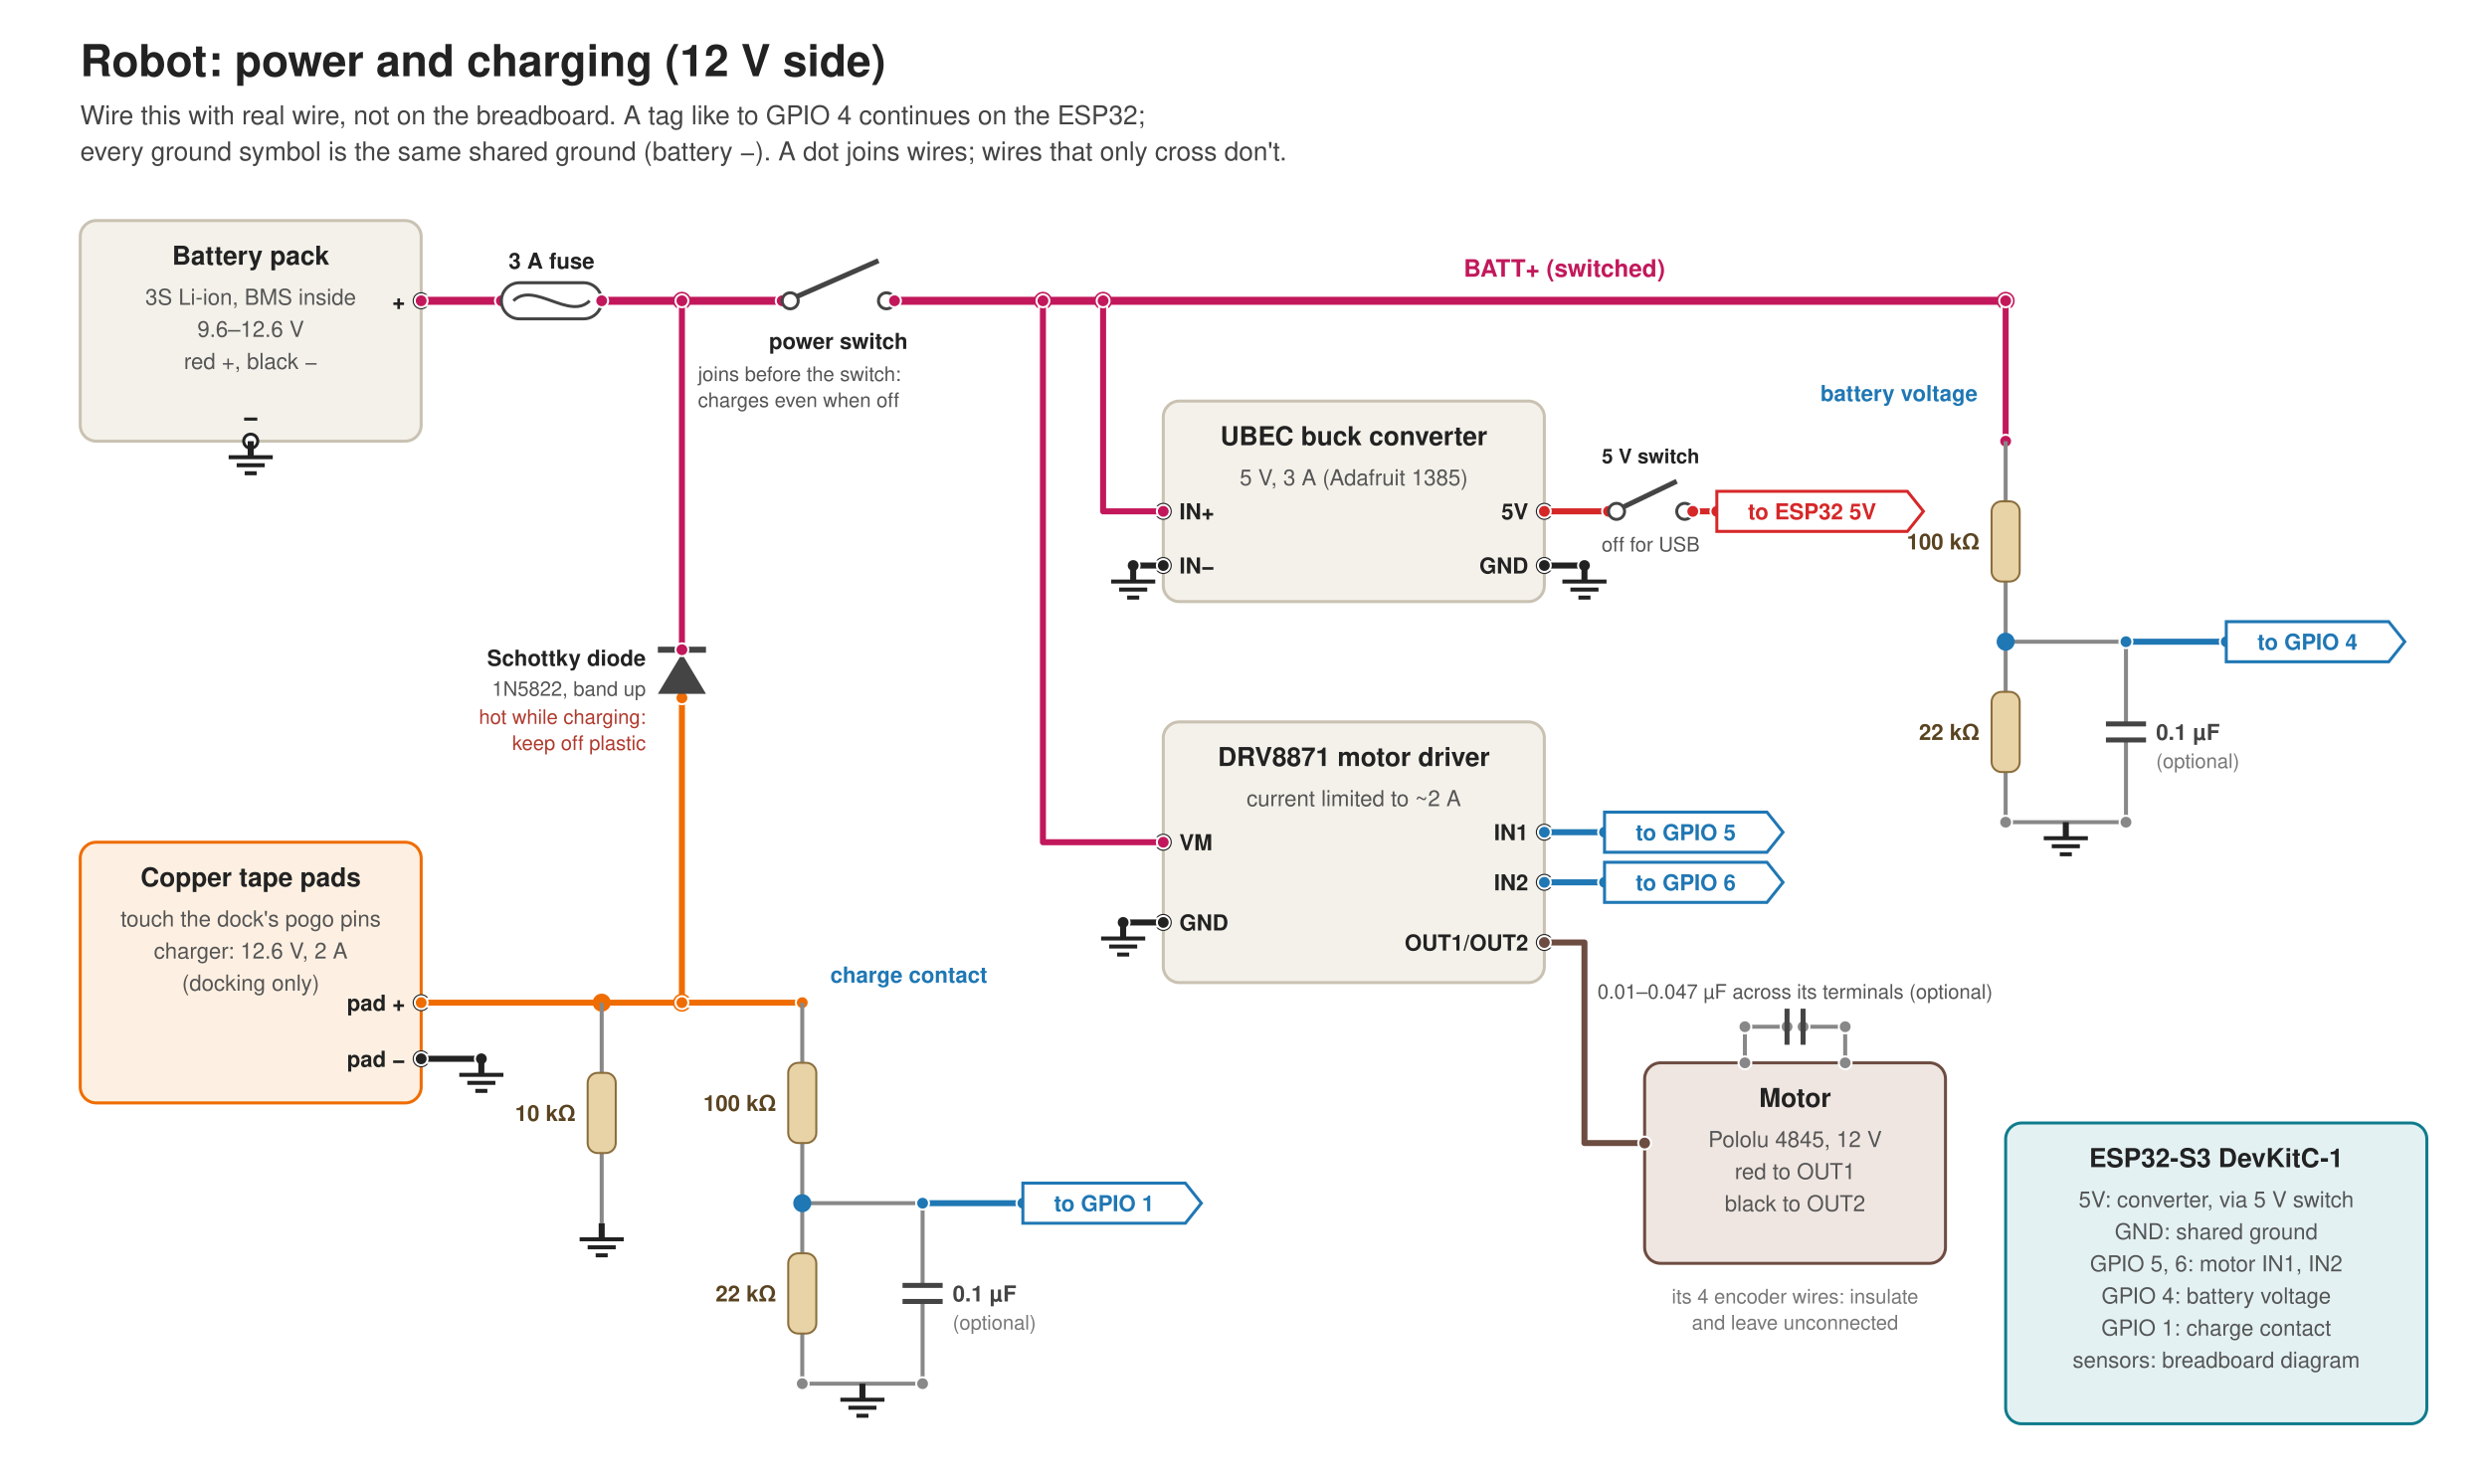
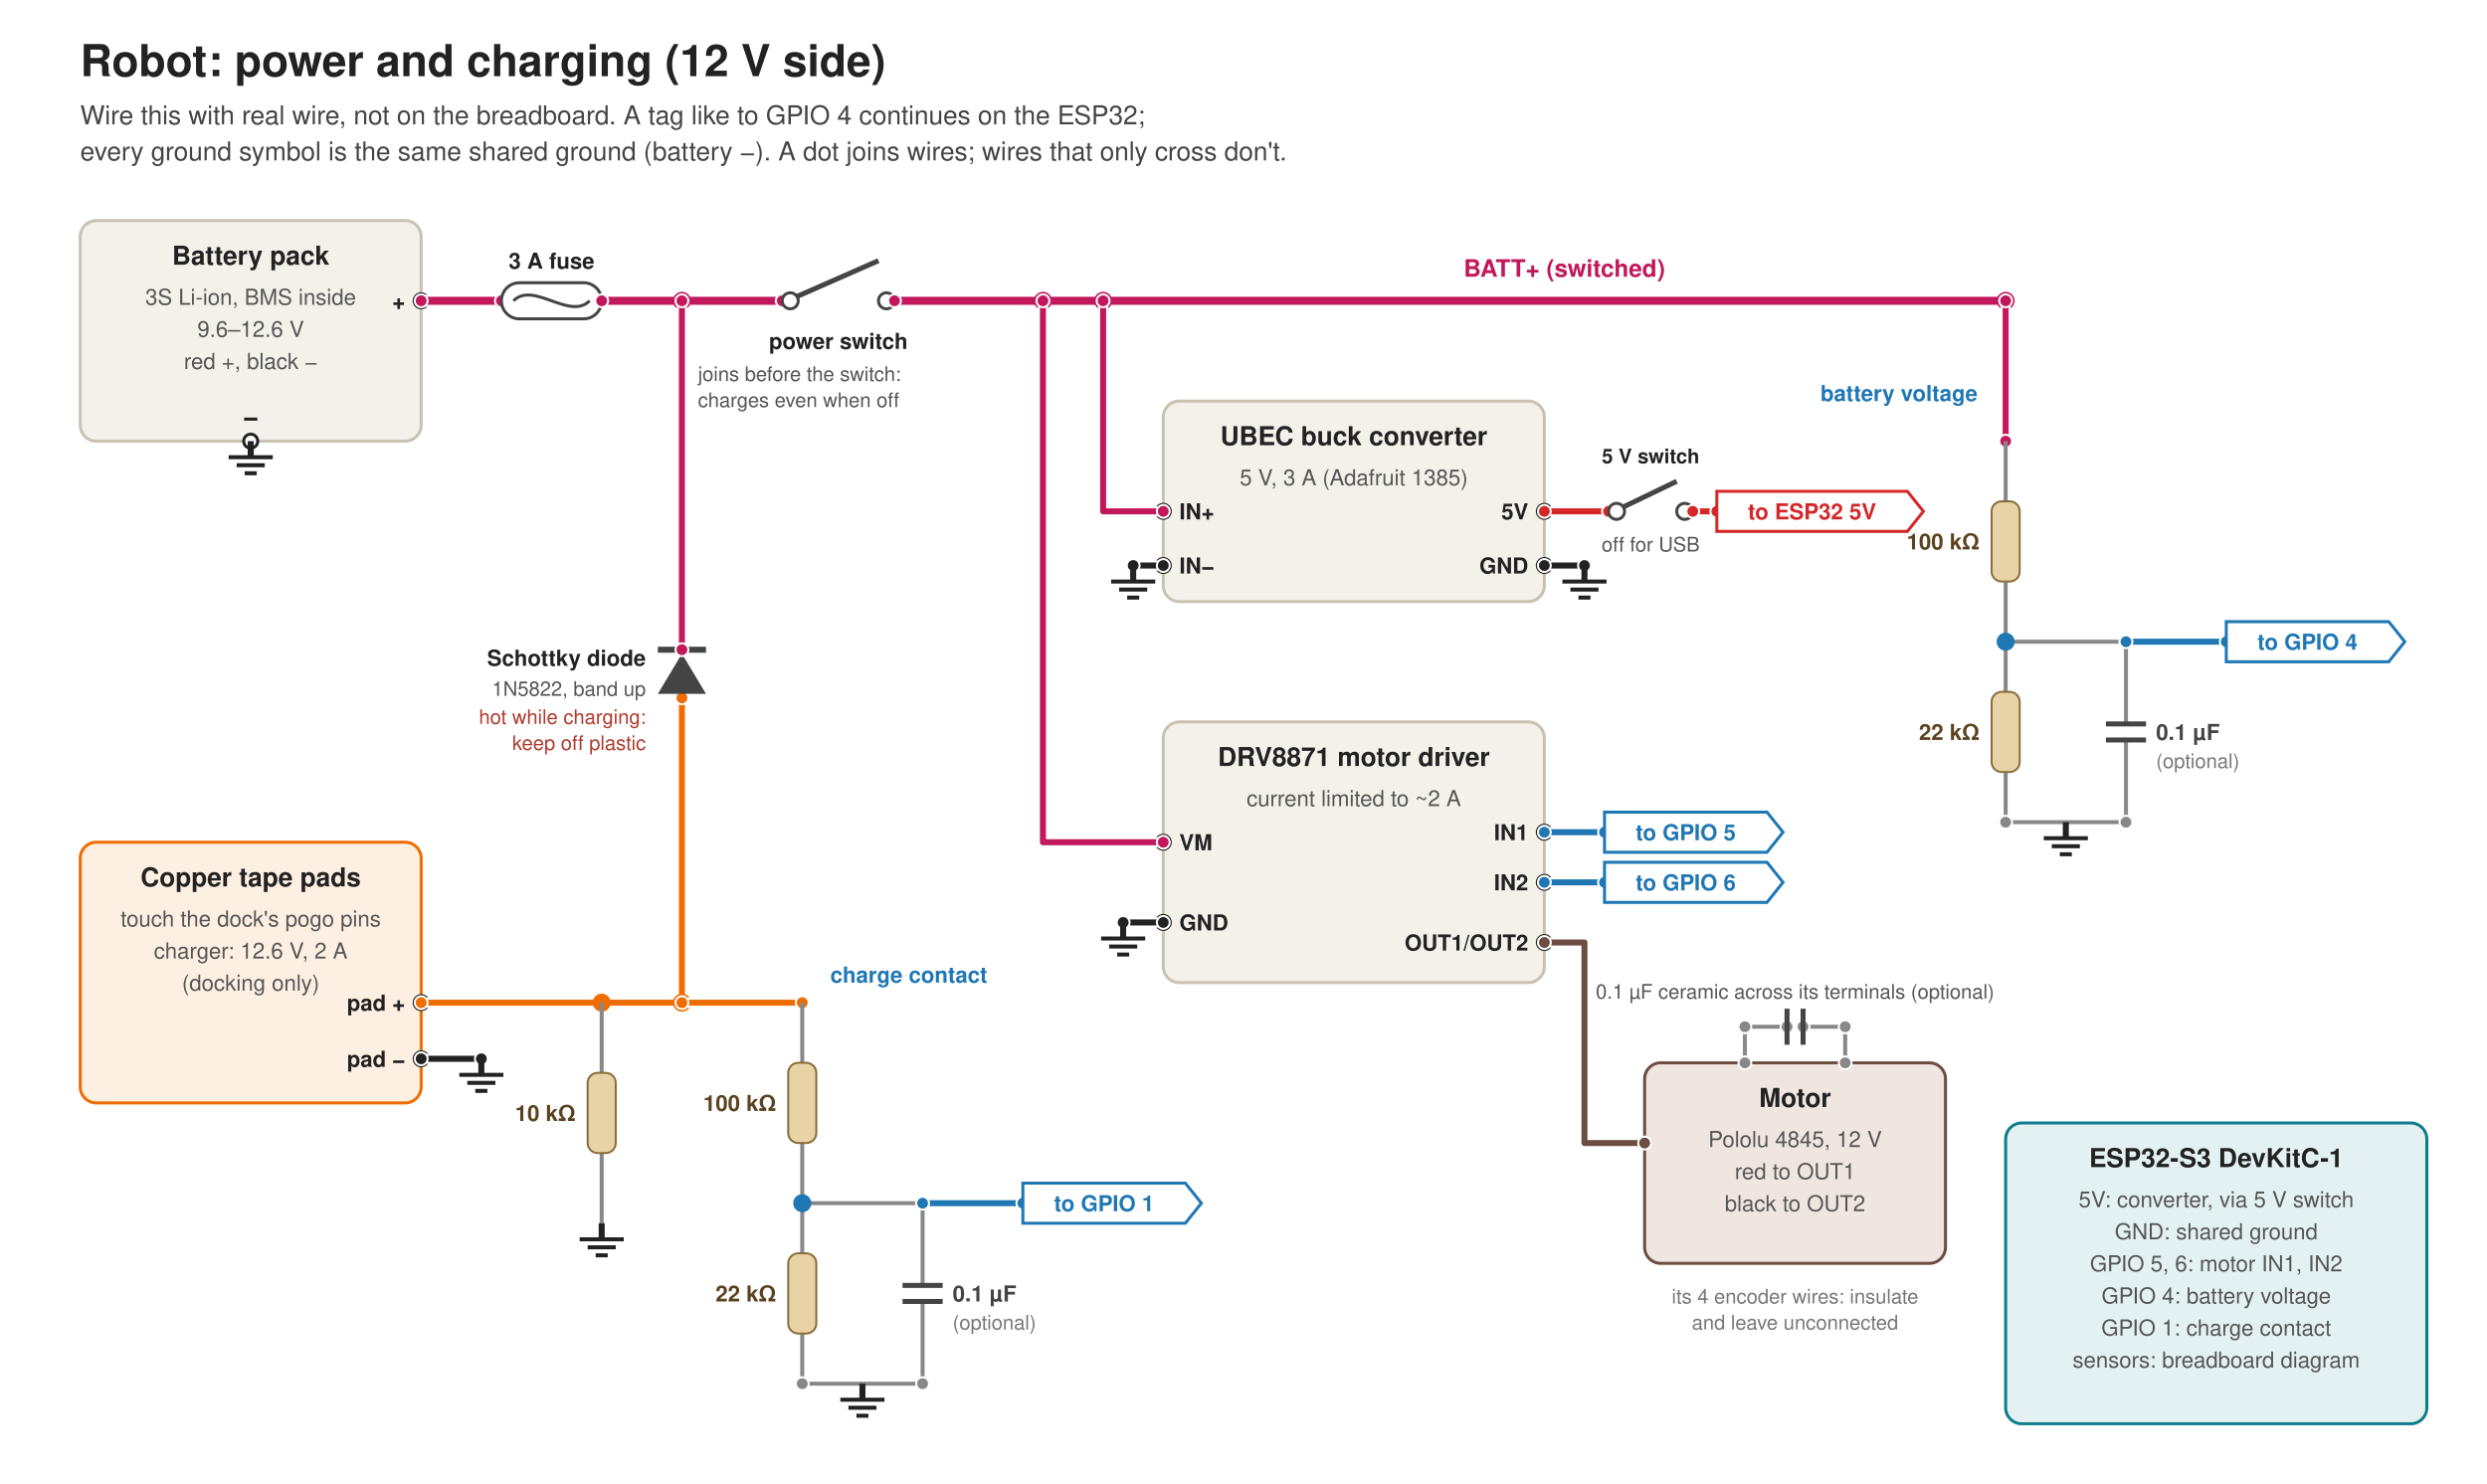
<svg xmlns="http://www.w3.org/2000/svg" width="1240" height="740" viewBox="0 0 1240 740">
  <rect width="1240" height="740" fill="#ffffff" />
  <text x="40" y="38" font-family="Helvetica, Arial, sans-serif" font-size="22" text-anchor="start" font-weight="bold" fill="#222">Robot: power and charging (12 V side)</text>
  <text x="40" y="62" font-family="Helvetica, Arial, sans-serif" font-size="13" text-anchor="start" font-weight="normal" fill="#444">Wire this with real wire, not on the breadboard. A tag like  to GPIO 4  continues on the ESP32;</text>
  <text x="40" y="80" font-family="Helvetica, Arial, sans-serif" font-size="13" text-anchor="start" font-weight="normal" fill="#444">every ground symbol is the same shared ground (battery −). A dot joins wires; wires that only cross don't.</text>
  <rect x="40" y="110" width="170" height="110" rx="8" fill="#f4f1ea" stroke="#c9c2b2" stroke-width="1.5" />
  <text x="125.0" y="132" font-family="Helvetica, Arial, sans-serif" font-size="13" text-anchor="middle" font-weight="bold" fill="#222">Battery pack</text>
  <text x="125.0" y="152" font-family="Helvetica, Arial, sans-serif" font-size="11" text-anchor="middle" font-weight="normal" fill="#555">3S Li-ion, BMS inside</text>
  <text x="125.0" y="168" font-family="Helvetica, Arial, sans-serif" font-size="11" text-anchor="middle" font-weight="normal" fill="#555">9.6–12.6 V</text>
  <text x="125.0" y="184" font-family="Helvetica, Arial, sans-serif" font-size="11" text-anchor="middle" font-weight="normal" fill="#555">red +, black −</text>
  <circle cx="210" cy="150" r="3.5" fill="#fff" stroke="#222" stroke-width="1.5" />
  <text x="202" y="154" font-family="Helvetica, Arial, sans-serif" font-size="11" text-anchor="end" font-weight="bold" fill="#222">+</text>
  <circle cx="125" cy="220" r="3.5" fill="#fff" stroke="#222" stroke-width="1.5" />
  <text x="125" y="212" font-family="Helvetica, Arial, sans-serif" font-size="13" text-anchor="middle" font-weight="bold" fill="#222">−</text>
  <line x1="125" y1="220" x2="125" y2="228" stroke="#222222" stroke-width="3" />
  <line x1="114" y1="228" x2="136" y2="228" stroke="#222222" stroke-width="2" />
  <line x1="118" y1="232" x2="132" y2="232" stroke="#222222" stroke-width="2" />
  <line x1="122" y1="236" x2="128" y2="236" stroke="#222222" stroke-width="2" />
  <path d="M 210,150 L 250,150" fill="none" stroke="#fff" stroke-width="6" stroke-linejoin="round" stroke-linecap="round" />
  <path d="M 210,150 L 250,150" fill="none" stroke="#c2185b" stroke-width="4" stroke-linejoin="round" stroke-linecap="round" />
  <circle cx="210" cy="150" r="3.2" fill="#c2185b" stroke="#fff" stroke-width="1" />
  <circle cx="250" cy="150" r="3.2" fill="#c2185b" stroke="#fff" stroke-width="1" />
  <rect x="250" y="141" width="50" height="18" rx="9" fill="#fff" stroke="#444" stroke-width="1.5" />
  <path d="M 256,150 C 266,140 284,160 294,150" fill="none" stroke="#444" stroke-width="1.5" />
  <text x="275" y="134" font-family="Helvetica, Arial, sans-serif" font-size="11" text-anchor="middle" font-weight="bold" fill="#222">3 A fuse</text>
  <path d="M 300,150 L 390,150" fill="none" stroke="#fff" stroke-width="6" stroke-linejoin="round" stroke-linecap="round" />
  <path d="M 300,150 L 390,150" fill="none" stroke="#c2185b" stroke-width="4" stroke-linejoin="round" stroke-linecap="round" />
  <circle cx="300" cy="150" r="3.2" fill="#c2185b" stroke="#fff" stroke-width="1" />
  <circle cx="390" cy="150" r="3.2" fill="#c2185b" stroke="#fff" stroke-width="1" />
  <circle cx="340" cy="150" r="4.5" fill="#c2185b" />
  <circle cx="394" cy="150" r="4" fill="#fff" stroke="#444" stroke-width="1.5" />
  <line x1="397" y1="148" x2="438" y2="130" stroke="#444" stroke-width="2.5" />
  <circle cx="442" cy="150" r="4" fill="#fff" stroke="#444" stroke-width="1.5" />
  <text x="418" y="174" font-family="Helvetica, Arial, sans-serif" font-size="11" text-anchor="middle" font-weight="bold" fill="#222">power switch</text>
  <path d="M 446,150 L 1000,150" fill="none" stroke="#fff" stroke-width="6" stroke-linejoin="round" stroke-linecap="round" />
  <path d="M 446,150 L 1000,150" fill="none" stroke="#c2185b" stroke-width="4" stroke-linejoin="round" stroke-linecap="round" />
  <circle cx="446" cy="150" r="3.2" fill="#c2185b" stroke="#fff" stroke-width="1" />
  <circle cx="1000" cy="150" r="3.2" fill="#c2185b" stroke="#fff" stroke-width="1" />
  <text x="780" y="138" font-family="Helvetica, Arial, sans-serif" font-size="12" text-anchor="middle" font-weight="bold" fill="#c2185b">BATT+ (switched)</text>
  <rect x="580" y="200" width="190" height="100" rx="8" fill="#f4f1ea" stroke="#c9c2b2" stroke-width="1.5" />
  <text x="675.0" y="222" font-family="Helvetica, Arial, sans-serif" font-size="13" text-anchor="middle" font-weight="bold" fill="#222">UBEC buck converter</text>
  <text x="675.0" y="242" font-family="Helvetica, Arial, sans-serif" font-size="11" text-anchor="middle" font-weight="normal" fill="#555">5 V, 3 A (Adafruit 1385)</text>
  <circle cx="580" cy="255" r="3.5" fill="#fff" stroke="#222" stroke-width="1.5" />
  <text x="588" y="259" font-family="Helvetica, Arial, sans-serif" font-size="11" text-anchor="start" font-weight="bold" fill="#222">IN+</text>
  <circle cx="580" cy="282" r="3.5" fill="#fff" stroke="#222" stroke-width="1.5" />
  <text x="588" y="286" font-family="Helvetica, Arial, sans-serif" font-size="11" text-anchor="start" font-weight="bold" fill="#222">IN−</text>
  <circle cx="770" cy="255" r="3.5" fill="#fff" stroke="#222" stroke-width="1.5" />
  <text x="762" y="259" font-family="Helvetica, Arial, sans-serif" font-size="11" text-anchor="end" font-weight="bold" fill="#222">5V</text>
  <circle cx="770" cy="282" r="3.5" fill="#fff" stroke="#222" stroke-width="1.5" />
  <text x="762" y="286" font-family="Helvetica, Arial, sans-serif" font-size="11" text-anchor="end" font-weight="bold" fill="#222">GND</text>
  <circle cx="550" cy="150" r="4.5" fill="#c2185b" />
  <path d="M 550,150 L 550,255 L 580,255" fill="none" stroke="#fff" stroke-width="5" stroke-linejoin="round" stroke-linecap="round" />
  <path d="M 550,150 L 550,255 L 580,255" fill="none" stroke="#c2185b" stroke-width="3" stroke-linejoin="round" stroke-linecap="round" />
  <circle cx="550" cy="150" r="3.2" fill="#c2185b" stroke="#fff" stroke-width="1" />
  <circle cx="580" cy="255" r="3.2" fill="#c2185b" stroke="#fff" stroke-width="1" />
  <path d="M 580,282 L 565,282" fill="none" stroke="#fff" stroke-width="5" stroke-linejoin="round" stroke-linecap="round" />
  <path d="M 580,282 L 565,282" fill="none" stroke="#222222" stroke-width="3" stroke-linejoin="round" stroke-linecap="round" />
  <circle cx="580" cy="282" r="3.2" fill="#222222" stroke="#fff" stroke-width="1" />
  <circle cx="565" cy="282" r="3.2" fill="#222222" stroke="#fff" stroke-width="1" />
  <line x1="565" y1="282" x2="565" y2="290" stroke="#222222" stroke-width="3" />
  <line x1="554" y1="290" x2="576" y2="290" stroke="#222222" stroke-width="2" />
  <line x1="558" y1="294" x2="572" y2="294" stroke="#222222" stroke-width="2" />
  <line x1="562" y1="298" x2="568" y2="298" stroke="#222222" stroke-width="2" />
  <path d="M 770,255 L 802,255" fill="none" stroke="#fff" stroke-width="5" stroke-linejoin="round" stroke-linecap="round" />
  <path d="M 770,255 L 802,255" fill="none" stroke="#d62728" stroke-width="3" stroke-linejoin="round" stroke-linecap="round" />
  <circle cx="770" cy="255" r="3.2" fill="#d62728" stroke="#fff" stroke-width="1" />
  <circle cx="802" cy="255" r="3.2" fill="#d62728" stroke="#fff" stroke-width="1" />
  <circle cx="806" cy="255" r="4" fill="#fff" stroke="#444" stroke-width="1.5" />
  <line x1="809" y1="253" x2="836" y2="240" stroke="#444" stroke-width="2.5" />
  <circle cx="840" cy="255" r="4" fill="#fff" stroke="#444" stroke-width="1.5" />
  <text x="823" y="231" font-family="Helvetica, Arial, sans-serif" font-size="10" text-anchor="middle" font-weight="bold" fill="#222">5 V switch</text>
  <text x="823" y="275" font-family="Helvetica, Arial, sans-serif" font-size="10" text-anchor="middle" font-weight="normal" fill="#555">off for USB</text>
  <path d="M 844,255 L 856,255" fill="none" stroke="#fff" stroke-width="5" stroke-linejoin="round" stroke-linecap="round" />
  <path d="M 844,255 L 856,255" fill="none" stroke="#d62728" stroke-width="3" stroke-linejoin="round" stroke-linecap="round" />
  <circle cx="844" cy="255" r="3.2" fill="#d62728" stroke="#fff" stroke-width="1" />
  <circle cx="856" cy="255" r="3.2" fill="#d62728" stroke="#fff" stroke-width="1" />
  <path d="M 856,245 L 951,245 L 959,255 L 951,265 L 856,265 L 856,255 Z" fill="#fff" stroke="#d62728" stroke-width="1.5" />
  <text x="903.5" y="259" font-family="Helvetica, Arial, sans-serif" font-size="11" text-anchor="middle" font-weight="bold" fill="#d62728">to ESP32 5V</text>
  <path d="M 770,282 L 790,282" fill="none" stroke="#fff" stroke-width="5" stroke-linejoin="round" stroke-linecap="round" />
  <path d="M 770,282 L 790,282" fill="none" stroke="#222222" stroke-width="3" stroke-linejoin="round" stroke-linecap="round" />
  <circle cx="770" cy="282" r="3.2" fill="#222222" stroke="#fff" stroke-width="1" />
  <circle cx="790" cy="282" r="3.2" fill="#222222" stroke="#fff" stroke-width="1" />
  <line x1="790" y1="282" x2="790" y2="290" stroke="#222222" stroke-width="3" />
  <line x1="779" y1="290" x2="801" y2="290" stroke="#222222" stroke-width="2" />
  <line x1="783" y1="294" x2="797" y2="294" stroke="#222222" stroke-width="2" />
  <line x1="787" y1="298" x2="793" y2="298" stroke="#222222" stroke-width="2" />
  <rect x="580" y="360" width="190" height="130" rx="8" fill="#f4f1ea" stroke="#c9c2b2" stroke-width="1.5" />
  <text x="675.0" y="382" font-family="Helvetica, Arial, sans-serif" font-size="13" text-anchor="middle" font-weight="bold" fill="#222">DRV8871 motor driver</text>
  <text x="675.0" y="402" font-family="Helvetica, Arial, sans-serif" font-size="11" text-anchor="middle" font-weight="normal" fill="#555">current limited to ~2 A</text>
  <circle cx="580" cy="420" r="3.5" fill="#fff" stroke="#222" stroke-width="1.5" />
  <text x="588" y="424" font-family="Helvetica, Arial, sans-serif" font-size="11" text-anchor="start" font-weight="bold" fill="#222">VM</text>
  <circle cx="580" cy="460" r="3.5" fill="#fff" stroke="#222" stroke-width="1.5" />
  <text x="588" y="464" font-family="Helvetica, Arial, sans-serif" font-size="11" text-anchor="start" font-weight="bold" fill="#222">GND</text>
  <circle cx="770" cy="415" r="3.5" fill="#fff" stroke="#222" stroke-width="1.5" />
  <text x="762" y="419" font-family="Helvetica, Arial, sans-serif" font-size="11" text-anchor="end" font-weight="bold" fill="#222">IN1</text>
  <circle cx="770" cy="440" r="3.5" fill="#fff" stroke="#222" stroke-width="1.5" />
  <text x="762" y="444" font-family="Helvetica, Arial, sans-serif" font-size="11" text-anchor="end" font-weight="bold" fill="#222">IN2</text>
  <circle cx="770" cy="470" r="3.5" fill="#fff" stroke="#222" stroke-width="1.5" />
  <text x="762" y="474" font-family="Helvetica, Arial, sans-serif" font-size="11" text-anchor="end" font-weight="bold" fill="#222">OUT1/OUT2</text>
  <circle cx="520" cy="150" r="4.5" fill="#c2185b" />
  <path d="M 520,150 L 520,420 L 580,420" fill="none" stroke="#fff" stroke-width="5" stroke-linejoin="round" stroke-linecap="round" />
  <path d="M 520,150 L 520,420 L 580,420" fill="none" stroke="#c2185b" stroke-width="3" stroke-linejoin="round" stroke-linecap="round" />
  <circle cx="520" cy="150" r="3.2" fill="#c2185b" stroke="#fff" stroke-width="1" />
  <circle cx="580" cy="420" r="3.2" fill="#c2185b" stroke="#fff" stroke-width="1" />
  <path d="M 580,460 L 560,460" fill="none" stroke="#fff" stroke-width="5" stroke-linejoin="round" stroke-linecap="round" />
  <path d="M 580,460 L 560,460" fill="none" stroke="#222222" stroke-width="3" stroke-linejoin="round" stroke-linecap="round" />
  <circle cx="580" cy="460" r="3.2" fill="#222222" stroke="#fff" stroke-width="1" />
  <circle cx="560" cy="460" r="3.2" fill="#222222" stroke="#fff" stroke-width="1" />
  <line x1="560" y1="460" x2="560" y2="468" stroke="#222222" stroke-width="3" />
  <line x1="549" y1="468" x2="571" y2="468" stroke="#222222" stroke-width="2" />
  <line x1="553" y1="472" x2="567" y2="472" stroke="#222222" stroke-width="2" />
  <line x1="557" y1="476" x2="563" y2="476" stroke="#222222" stroke-width="2" />
  <path d="M 770,415 L 800,415" fill="none" stroke="#fff" stroke-width="5" stroke-linejoin="round" stroke-linecap="round" />
  <path d="M 770,415 L 800,415" fill="none" stroke="#1f77b4" stroke-width="3" stroke-linejoin="round" stroke-linecap="round" />
  <circle cx="770" cy="415" r="3.2" fill="#1f77b4" stroke="#fff" stroke-width="1" />
  <circle cx="800" cy="415" r="3.2" fill="#1f77b4" stroke="#fff" stroke-width="1" />
  <path d="M 800,405 L 881,405 L 889,415 L 881,425 L 800,425 L 800,415 Z" fill="#fff" stroke="#1f77b4" stroke-width="1.5" />
  <text x="840.5" y="419" font-family="Helvetica, Arial, sans-serif" font-size="11" text-anchor="middle" font-weight="bold" fill="#1f77b4">to GPIO 5</text>
  <path d="M 770,440 L 800,440" fill="none" stroke="#fff" stroke-width="5" stroke-linejoin="round" stroke-linecap="round" />
  <path d="M 770,440 L 800,440" fill="none" stroke="#1f77b4" stroke-width="3" stroke-linejoin="round" stroke-linecap="round" />
  <circle cx="770" cy="440" r="3.2" fill="#1f77b4" stroke="#fff" stroke-width="1" />
  <circle cx="800" cy="440" r="3.2" fill="#1f77b4" stroke="#fff" stroke-width="1" />
  <path d="M 800,430 L 881,430 L 889,440 L 881,450 L 800,450 L 800,440 Z" fill="#fff" stroke="#1f77b4" stroke-width="1.5" />
  <text x="840.5" y="444" font-family="Helvetica, Arial, sans-serif" font-size="11" text-anchor="middle" font-weight="bold" fill="#1f77b4">to GPIO 6</text>
  <rect x="820" y="530" width="150" height="100" rx="8" fill="#efe6e1" stroke="#6d4c41" stroke-width="1.5" />
  <text x="895.0" y="552" font-family="Helvetica, Arial, sans-serif" font-size="13" text-anchor="middle" font-weight="bold" fill="#222">Motor</text>
  <text x="895.0" y="572" font-family="Helvetica, Arial, sans-serif" font-size="11" text-anchor="middle" font-weight="normal" fill="#555">Pololu 4845, 12 V</text>
  <text x="895.0" y="588" font-family="Helvetica, Arial, sans-serif" font-size="11" text-anchor="middle" font-weight="normal" fill="#555">red to OUT1</text>
  <text x="895.0" y="604" font-family="Helvetica, Arial, sans-serif" font-size="11" text-anchor="middle" font-weight="normal" fill="#555">black to OUT2</text>
  <path d="M 770,470 L 790,470 L 790,570 L 820,570" fill="none" stroke="#fff" stroke-width="5" stroke-linejoin="round" stroke-linecap="round" />
  <path d="M 770,470 L 790,470 L 790,570 L 820,570" fill="none" stroke="#6d4c41" stroke-width="3" stroke-linejoin="round" stroke-linecap="round" />
  <circle cx="770" cy="470" r="3.2" fill="#6d4c41" stroke="#fff" stroke-width="1" />
  <circle cx="820" cy="570" r="3.2" fill="#6d4c41" stroke="#fff" stroke-width="1" />
  <path d="M 870,530 L 870,512" fill="none" stroke="#fff" stroke-width="4" stroke-linejoin="round" stroke-linecap="round" />
  <path d="M 870,530 L 870,512" fill="none" stroke="#888" stroke-width="2" stroke-linejoin="round" stroke-linecap="round" />
  <circle cx="870" cy="530" r="3.2" fill="#888" stroke="#fff" stroke-width="1" />
  <circle cx="870" cy="512" r="3.2" fill="#888" stroke="#fff" stroke-width="1" />
  <path d="M 920,530 L 920,512" fill="none" stroke="#fff" stroke-width="4" stroke-linejoin="round" stroke-linecap="round" />
  <path d="M 920,530 L 920,512" fill="none" stroke="#888" stroke-width="2" stroke-linejoin="round" stroke-linecap="round" />
  <circle cx="920" cy="530" r="3.2" fill="#888" stroke="#fff" stroke-width="1" />
  <circle cx="920" cy="512" r="3.2" fill="#888" stroke="#fff" stroke-width="1" />
  <path d="M 870,512 L 891,512" fill="none" stroke="#fff" stroke-width="4" stroke-linejoin="round" stroke-linecap="round" />
  <path d="M 870,512 L 891,512" fill="none" stroke="#888" stroke-width="2" stroke-linejoin="round" stroke-linecap="round" />
  <circle cx="870" cy="512" r="3.2" fill="#888" stroke="#fff" stroke-width="1" />
  <circle cx="891" cy="512" r="3.2" fill="#888" stroke="#fff" stroke-width="1" />
  <path d="M 899,512 L 920,512" fill="none" stroke="#fff" stroke-width="4" stroke-linejoin="round" stroke-linecap="round" />
  <path d="M 899,512 L 920,512" fill="none" stroke="#888" stroke-width="2" stroke-linejoin="round" stroke-linecap="round" />
  <circle cx="899" cy="512" r="3.2" fill="#888" stroke="#fff" stroke-width="1" />
  <circle cx="920" cy="512" r="3.2" fill="#888" stroke="#fff" stroke-width="1" />
  <line x1="891" y1="503" x2="891" y2="521" stroke="#444" stroke-width="2.5" />
  <line x1="899" y1="503" x2="899" y2="521" stroke="#444" stroke-width="2.5" />
-   <text x="895" y="498" font-family="Helvetica, Arial, sans-serif" font-size="10" text-anchor="middle" font-weight="normal" fill="#555">0.01–0.047 µF across its terminals (optional)</text>
+   <text x="895" y="498" font-family="Helvetica, Arial, sans-serif" font-size="10" text-anchor="middle" font-weight="normal" fill="#555">0.1 µF ceramic across its terminals (optional)</text>
  <text x="895" y="650" font-family="Helvetica, Arial, sans-serif" font-size="10" text-anchor="middle" font-weight="normal" fill="#777">its 4 encoder wires: insulate</text>
  <text x="895" y="663" font-family="Helvetica, Arial, sans-serif" font-size="10" text-anchor="middle" font-weight="normal" fill="#777">and leave unconnected</text>
  <circle cx="1000" cy="150" r="4.5" fill="#c2185b" />
  <path d="M 1000,150 L 1000,220" fill="none" stroke="#fff" stroke-width="5" stroke-linejoin="round" stroke-linecap="round" />
  <path d="M 1000,150 L 1000,220" fill="none" stroke="#c2185b" stroke-width="3" stroke-linejoin="round" stroke-linecap="round" />
  <circle cx="1000" cy="150" r="3.2" fill="#c2185b" stroke="#fff" stroke-width="1" />
  <circle cx="1000" cy="220" r="3.2" fill="#c2185b" stroke="#fff" stroke-width="1" />
  <line x1="1000" y1="220" x2="1000" y2="320" stroke="#888" stroke-width="2" />
  <rect x="993" y="250.0" width="14" height="40" rx="5" fill="#e8d3a6" stroke="#8a6d3b" />
  <text x="987" y="274.0" font-family="Helvetica, Arial, sans-serif" font-size="11" text-anchor="end" font-weight="bold" fill="#5a4320">100 kΩ</text>
  <line x1="1000" y1="320" x2="1000" y2="410" stroke="#888" stroke-width="2" />
  <rect x="993" y="345.0" width="14" height="40" rx="5" fill="#e8d3a6" stroke="#8a6d3b" />
  <text x="987" y="369.0" font-family="Helvetica, Arial, sans-serif" font-size="11" text-anchor="end" font-weight="bold" fill="#5a4320">22 kΩ</text>
  <path d="M 1000,320 L 1060,320" fill="none" stroke="#fff" stroke-width="4" stroke-linejoin="round" stroke-linecap="round" />
  <path d="M 1000,320 L 1060,320" fill="none" stroke="#888" stroke-width="2" stroke-linejoin="round" stroke-linecap="round" />
  <circle cx="1000" cy="320" r="3.2" fill="#888" stroke="#fff" stroke-width="1" />
  <circle cx="1060" cy="320" r="3.2" fill="#888" stroke="#fff" stroke-width="1" />
  <line x1="1060" y1="320" x2="1060" y2="361.0" stroke="#888" stroke-width="2" />
  <line x1="1060" y1="369.0" x2="1060" y2="410" stroke="#888" stroke-width="2" />
  <line x1="1050" y1="361.0" x2="1070" y2="361.0" stroke="#444" stroke-width="2.5" />
  <line x1="1050" y1="369.0" x2="1070" y2="369.0" stroke="#444" stroke-width="2.5" />
  <text x="1075" y="369.0" font-family="Helvetica, Arial, sans-serif" font-size="11" text-anchor="start" font-weight="bold" fill="#444">0.1 µF</text>
  <text x="1075" y="383.0" font-family="Helvetica, Arial, sans-serif" font-size="10" text-anchor="start" font-weight="normal" fill="#777">(optional)</text>
  <path d="M 1000,410 L 1060,410" fill="none" stroke="#fff" stroke-width="4" stroke-linejoin="round" stroke-linecap="round" />
  <path d="M 1000,410 L 1060,410" fill="none" stroke="#888" stroke-width="2" stroke-linejoin="round" stroke-linecap="round" />
  <circle cx="1000" cy="410" r="3.2" fill="#888" stroke="#fff" stroke-width="1" />
  <circle cx="1060" cy="410" r="3.2" fill="#888" stroke="#fff" stroke-width="1" />
  <line x1="1030" y1="410" x2="1030" y2="418" stroke="#222222" stroke-width="3" />
  <line x1="1019" y1="418" x2="1041" y2="418" stroke="#222222" stroke-width="2" />
  <line x1="1023" y1="422" x2="1037" y2="422" stroke="#222222" stroke-width="2" />
  <line x1="1027" y1="426" x2="1033" y2="426" stroke="#222222" stroke-width="2" />
  <circle cx="1000" cy="320" r="4.5" fill="#1f77b4" />
  <path d="M 1060,320 L 1110,320" fill="none" stroke="#fff" stroke-width="5" stroke-linejoin="round" stroke-linecap="round" />
  <path d="M 1060,320 L 1110,320" fill="none" stroke="#1f77b4" stroke-width="3" stroke-linejoin="round" stroke-linecap="round" />
  <circle cx="1060" cy="320" r="3.2" fill="#1f77b4" stroke="#fff" stroke-width="1" />
  <circle cx="1110" cy="320" r="3.2" fill="#1f77b4" stroke="#fff" stroke-width="1" />
  <path d="M 1110,310 L 1191,310 L 1199,320 L 1191,330 L 1110,330 L 1110,320 Z" fill="#fff" stroke="#1f77b4" stroke-width="1.5" />
  <text x="1150.5" y="324" font-family="Helvetica, Arial, sans-serif" font-size="11" text-anchor="middle" font-weight="bold" fill="#1f77b4">to GPIO 4</text>
  <text x="986" y="200" font-family="Helvetica, Arial, sans-serif" font-size="11" text-anchor="end" font-weight="bold" fill="#1f77b4">battery voltage</text>
  <rect x="1000" y="560" width="210" height="150" rx="8" fill="#e3f1f3" stroke="#0f7c8c" stroke-width="1.5" />
  <text x="1105.0" y="582" font-family="Helvetica, Arial, sans-serif" font-size="13" text-anchor="middle" font-weight="bold" fill="#222">ESP32-S3 DevKitC-1</text>
  <text x="1105.0" y="602" font-family="Helvetica, Arial, sans-serif" font-size="11" text-anchor="middle" font-weight="normal" fill="#555">5V: converter, via 5 V switch</text>
  <text x="1105.0" y="618" font-family="Helvetica, Arial, sans-serif" font-size="11" text-anchor="middle" font-weight="normal" fill="#555">GND: shared ground</text>
  <text x="1105.0" y="634" font-family="Helvetica, Arial, sans-serif" font-size="11" text-anchor="middle" font-weight="normal" fill="#555">GPIO 5, 6: motor IN1, IN2</text>
  <text x="1105.0" y="650" font-family="Helvetica, Arial, sans-serif" font-size="11" text-anchor="middle" font-weight="normal" fill="#555">GPIO 4: battery voltage</text>
  <text x="1105.0" y="666" font-family="Helvetica, Arial, sans-serif" font-size="11" text-anchor="middle" font-weight="normal" fill="#555">GPIO 1: charge contact</text>
  <text x="1105.0" y="682" font-family="Helvetica, Arial, sans-serif" font-size="11" text-anchor="middle" font-weight="normal" fill="#555">sensors: breadboard diagram</text>
  <rect x="40" y="420" width="170" height="130" rx="8" fill="#fdf0e2" stroke="#ef6c00" stroke-width="1.5" />
  <text x="125.0" y="442" font-family="Helvetica, Arial, sans-serif" font-size="13" text-anchor="middle" font-weight="bold" fill="#222">Copper tape pads</text>
  <text x="125.0" y="462" font-family="Helvetica, Arial, sans-serif" font-size="11" text-anchor="middle" font-weight="normal" fill="#555">touch the dock's pogo pins</text>
  <text x="125.0" y="478" font-family="Helvetica, Arial, sans-serif" font-size="11" text-anchor="middle" font-weight="normal" fill="#555">charger: 12.6 V, 2 A</text>
  <text x="125.0" y="494" font-family="Helvetica, Arial, sans-serif" font-size="11" text-anchor="middle" font-weight="normal" fill="#555">(docking only)</text>
  <circle cx="210" cy="500" r="3.5" fill="#fff" stroke="#222" stroke-width="1.5" />
  <text x="202" y="504" font-family="Helvetica, Arial, sans-serif" font-size="11" text-anchor="end" font-weight="bold" fill="#222">pad +</text>
  <circle cx="210" cy="528" r="3.5" fill="#fff" stroke="#222" stroke-width="1.5" />
  <text x="202" y="532" font-family="Helvetica, Arial, sans-serif" font-size="11" text-anchor="end" font-weight="bold" fill="#222">pad −</text>
  <path d="M 210,528 L 240,528" fill="none" stroke="#fff" stroke-width="5" stroke-linejoin="round" stroke-linecap="round" />
  <path d="M 210,528 L 240,528" fill="none" stroke="#222222" stroke-width="3" stroke-linejoin="round" stroke-linecap="round" />
  <circle cx="210" cy="528" r="3.2" fill="#222222" stroke="#fff" stroke-width="1" />
  <circle cx="240" cy="528" r="3.2" fill="#222222" stroke="#fff" stroke-width="1" />
  <line x1="240" y1="528" x2="240" y2="536" stroke="#222222" stroke-width="3" />
  <line x1="229" y1="536" x2="251" y2="536" stroke="#222222" stroke-width="2" />
  <line x1="233" y1="540" x2="247" y2="540" stroke="#222222" stroke-width="2" />
  <line x1="237" y1="544" x2="243" y2="544" stroke="#222222" stroke-width="2" />
  <path d="M 210,500 L 340,500 L 340,348" fill="none" stroke="#fff" stroke-width="5" stroke-linejoin="round" stroke-linecap="round" />
  <path d="M 210,500 L 340,500 L 340,348" fill="none" stroke="#ef6c00" stroke-width="3" stroke-linejoin="round" stroke-linecap="round" />
  <circle cx="210" cy="500" r="3.2" fill="#ef6c00" stroke="#fff" stroke-width="1" />
  <circle cx="340" cy="348" r="3.2" fill="#ef6c00" stroke="#fff" stroke-width="1" />
  <path d="M 328,346 L 352,346 L 340,326 Z" fill="#444" />
  <line x1="328" y1="324" x2="352" y2="324" stroke="#444" stroke-width="3" />
  <text x="322" y="332" font-family="Helvetica, Arial, sans-serif" font-size="11" text-anchor="end" font-weight="bold" fill="#222">Schottky diode</text>
  <text x="322" y="347" font-family="Helvetica, Arial, sans-serif" font-size="10" text-anchor="end" font-weight="normal" fill="#555">1N5822, band up</text>
  <text x="322" y="361" font-family="Helvetica, Arial, sans-serif" font-size="10" text-anchor="end" font-weight="normal" fill="#b03a2e">hot while charging:</text>
  <text x="322" y="374" font-family="Helvetica, Arial, sans-serif" font-size="10" text-anchor="end" font-weight="normal" fill="#b03a2e">keep off plastic</text>
  <path d="M 340,324 L 340,150" fill="none" stroke="#fff" stroke-width="5" stroke-linejoin="round" stroke-linecap="round" />
  <path d="M 340,324 L 340,150" fill="none" stroke="#c2185b" stroke-width="3" stroke-linejoin="round" stroke-linecap="round" />
  <circle cx="340" cy="324" r="3.2" fill="#c2185b" stroke="#fff" stroke-width="1" />
  <circle cx="340" cy="150" r="3.2" fill="#c2185b" stroke="#fff" stroke-width="1" />
  <text x="348" y="190" font-family="Helvetica, Arial, sans-serif" font-size="10" text-anchor="start" font-weight="normal" fill="#555">joins before the switch:</text>
  <text x="348" y="203" font-family="Helvetica, Arial, sans-serif" font-size="10" text-anchor="start" font-weight="normal" fill="#555">charges even when off</text>
  <circle cx="300" cy="500" r="4.5" fill="#ef6c00" />
  <line x1="300" y1="500" x2="300" y2="610" stroke="#888" stroke-width="2" />
  <rect x="293" y="535.0" width="14" height="40" rx="5" fill="#e8d3a6" stroke="#8a6d3b" />
  <text x="287" y="559.0" font-family="Helvetica, Arial, sans-serif" font-size="11" text-anchor="end" font-weight="bold" fill="#5a4320">10 kΩ</text>
  <line x1="300" y1="610" x2="300" y2="618" stroke="#222222" stroke-width="3" />
  <line x1="289" y1="618" x2="311" y2="618" stroke="#222222" stroke-width="2" />
  <line x1="293" y1="622" x2="307" y2="622" stroke="#222222" stroke-width="2" />
  <line x1="297" y1="626" x2="303" y2="626" stroke="#222222" stroke-width="2" />
  <circle cx="340" cy="500" r="4.5" fill="#ef6c00" />
  <path d="M 340,500 L 400,500" fill="none" stroke="#fff" stroke-width="5" stroke-linejoin="round" stroke-linecap="round" />
  <path d="M 340,500 L 400,500" fill="none" stroke="#ef6c00" stroke-width="3" stroke-linejoin="round" stroke-linecap="round" />
  <circle cx="340" cy="500" r="3.2" fill="#ef6c00" stroke="#fff" stroke-width="1" />
  <circle cx="400" cy="500" r="3.2" fill="#ef6c00" stroke="#fff" stroke-width="1" />
  <line x1="400" y1="500" x2="400" y2="600" stroke="#888" stroke-width="2" />
  <rect x="393" y="530.0" width="14" height="40" rx="5" fill="#e8d3a6" stroke="#8a6d3b" />
  <text x="387" y="554.0" font-family="Helvetica, Arial, sans-serif" font-size="11" text-anchor="end" font-weight="bold" fill="#5a4320">100 kΩ</text>
  <line x1="400" y1="600" x2="400" y2="690" stroke="#888" stroke-width="2" />
  <rect x="393" y="625.0" width="14" height="40" rx="5" fill="#e8d3a6" stroke="#8a6d3b" />
  <text x="387" y="649.0" font-family="Helvetica, Arial, sans-serif" font-size="11" text-anchor="end" font-weight="bold" fill="#5a4320">22 kΩ</text>
  <path d="M 400,600 L 460,600" fill="none" stroke="#fff" stroke-width="4" stroke-linejoin="round" stroke-linecap="round" />
  <path d="M 400,600 L 460,600" fill="none" stroke="#888" stroke-width="2" stroke-linejoin="round" stroke-linecap="round" />
  <circle cx="400" cy="600" r="3.2" fill="#888" stroke="#fff" stroke-width="1" />
  <circle cx="460" cy="600" r="3.2" fill="#888" stroke="#fff" stroke-width="1" />
  <line x1="460" y1="600" x2="460" y2="641.0" stroke="#888" stroke-width="2" />
  <line x1="460" y1="649.0" x2="460" y2="690" stroke="#888" stroke-width="2" />
  <line x1="450" y1="641.0" x2="470" y2="641.0" stroke="#444" stroke-width="2.5" />
  <line x1="450" y1="649.0" x2="470" y2="649.0" stroke="#444" stroke-width="2.5" />
  <text x="475" y="649.0" font-family="Helvetica, Arial, sans-serif" font-size="11" text-anchor="start" font-weight="bold" fill="#444">0.1 µF</text>
  <text x="475" y="663.0" font-family="Helvetica, Arial, sans-serif" font-size="10" text-anchor="start" font-weight="normal" fill="#777">(optional)</text>
  <path d="M 400,690 L 460,690" fill="none" stroke="#fff" stroke-width="4" stroke-linejoin="round" stroke-linecap="round" />
  <path d="M 400,690 L 460,690" fill="none" stroke="#888" stroke-width="2" stroke-linejoin="round" stroke-linecap="round" />
  <circle cx="400" cy="690" r="3.2" fill="#888" stroke="#fff" stroke-width="1" />
  <circle cx="460" cy="690" r="3.2" fill="#888" stroke="#fff" stroke-width="1" />
  <line x1="430" y1="690" x2="430" y2="698" stroke="#222222" stroke-width="3" />
  <line x1="419" y1="698" x2="441" y2="698" stroke="#222222" stroke-width="2" />
  <line x1="423" y1="702" x2="437" y2="702" stroke="#222222" stroke-width="2" />
  <line x1="427" y1="706" x2="433" y2="706" stroke="#222222" stroke-width="2" />
  <circle cx="400" cy="600" r="4.5" fill="#1f77b4" />
  <path d="M 460,600 L 510,600" fill="none" stroke="#fff" stroke-width="5" stroke-linejoin="round" stroke-linecap="round" />
  <path d="M 460,600 L 510,600" fill="none" stroke="#1f77b4" stroke-width="3" stroke-linejoin="round" stroke-linecap="round" />
  <circle cx="460" cy="600" r="3.2" fill="#1f77b4" stroke="#fff" stroke-width="1" />
  <circle cx="510" cy="600" r="3.2" fill="#1f77b4" stroke="#fff" stroke-width="1" />
  <path d="M 510,590 L 591,590 L 599,600 L 591,610 L 510,610 L 510,600 Z" fill="#fff" stroke="#1f77b4" stroke-width="1.5" />
  <text x="550.5" y="604" font-family="Helvetica, Arial, sans-serif" font-size="11" text-anchor="middle" font-weight="bold" fill="#1f77b4">to GPIO 1</text>
  <text x="414" y="490" font-family="Helvetica, Arial, sans-serif" font-size="11" text-anchor="start" font-weight="bold" fill="#1f77b4">charge contact</text>
</svg>
